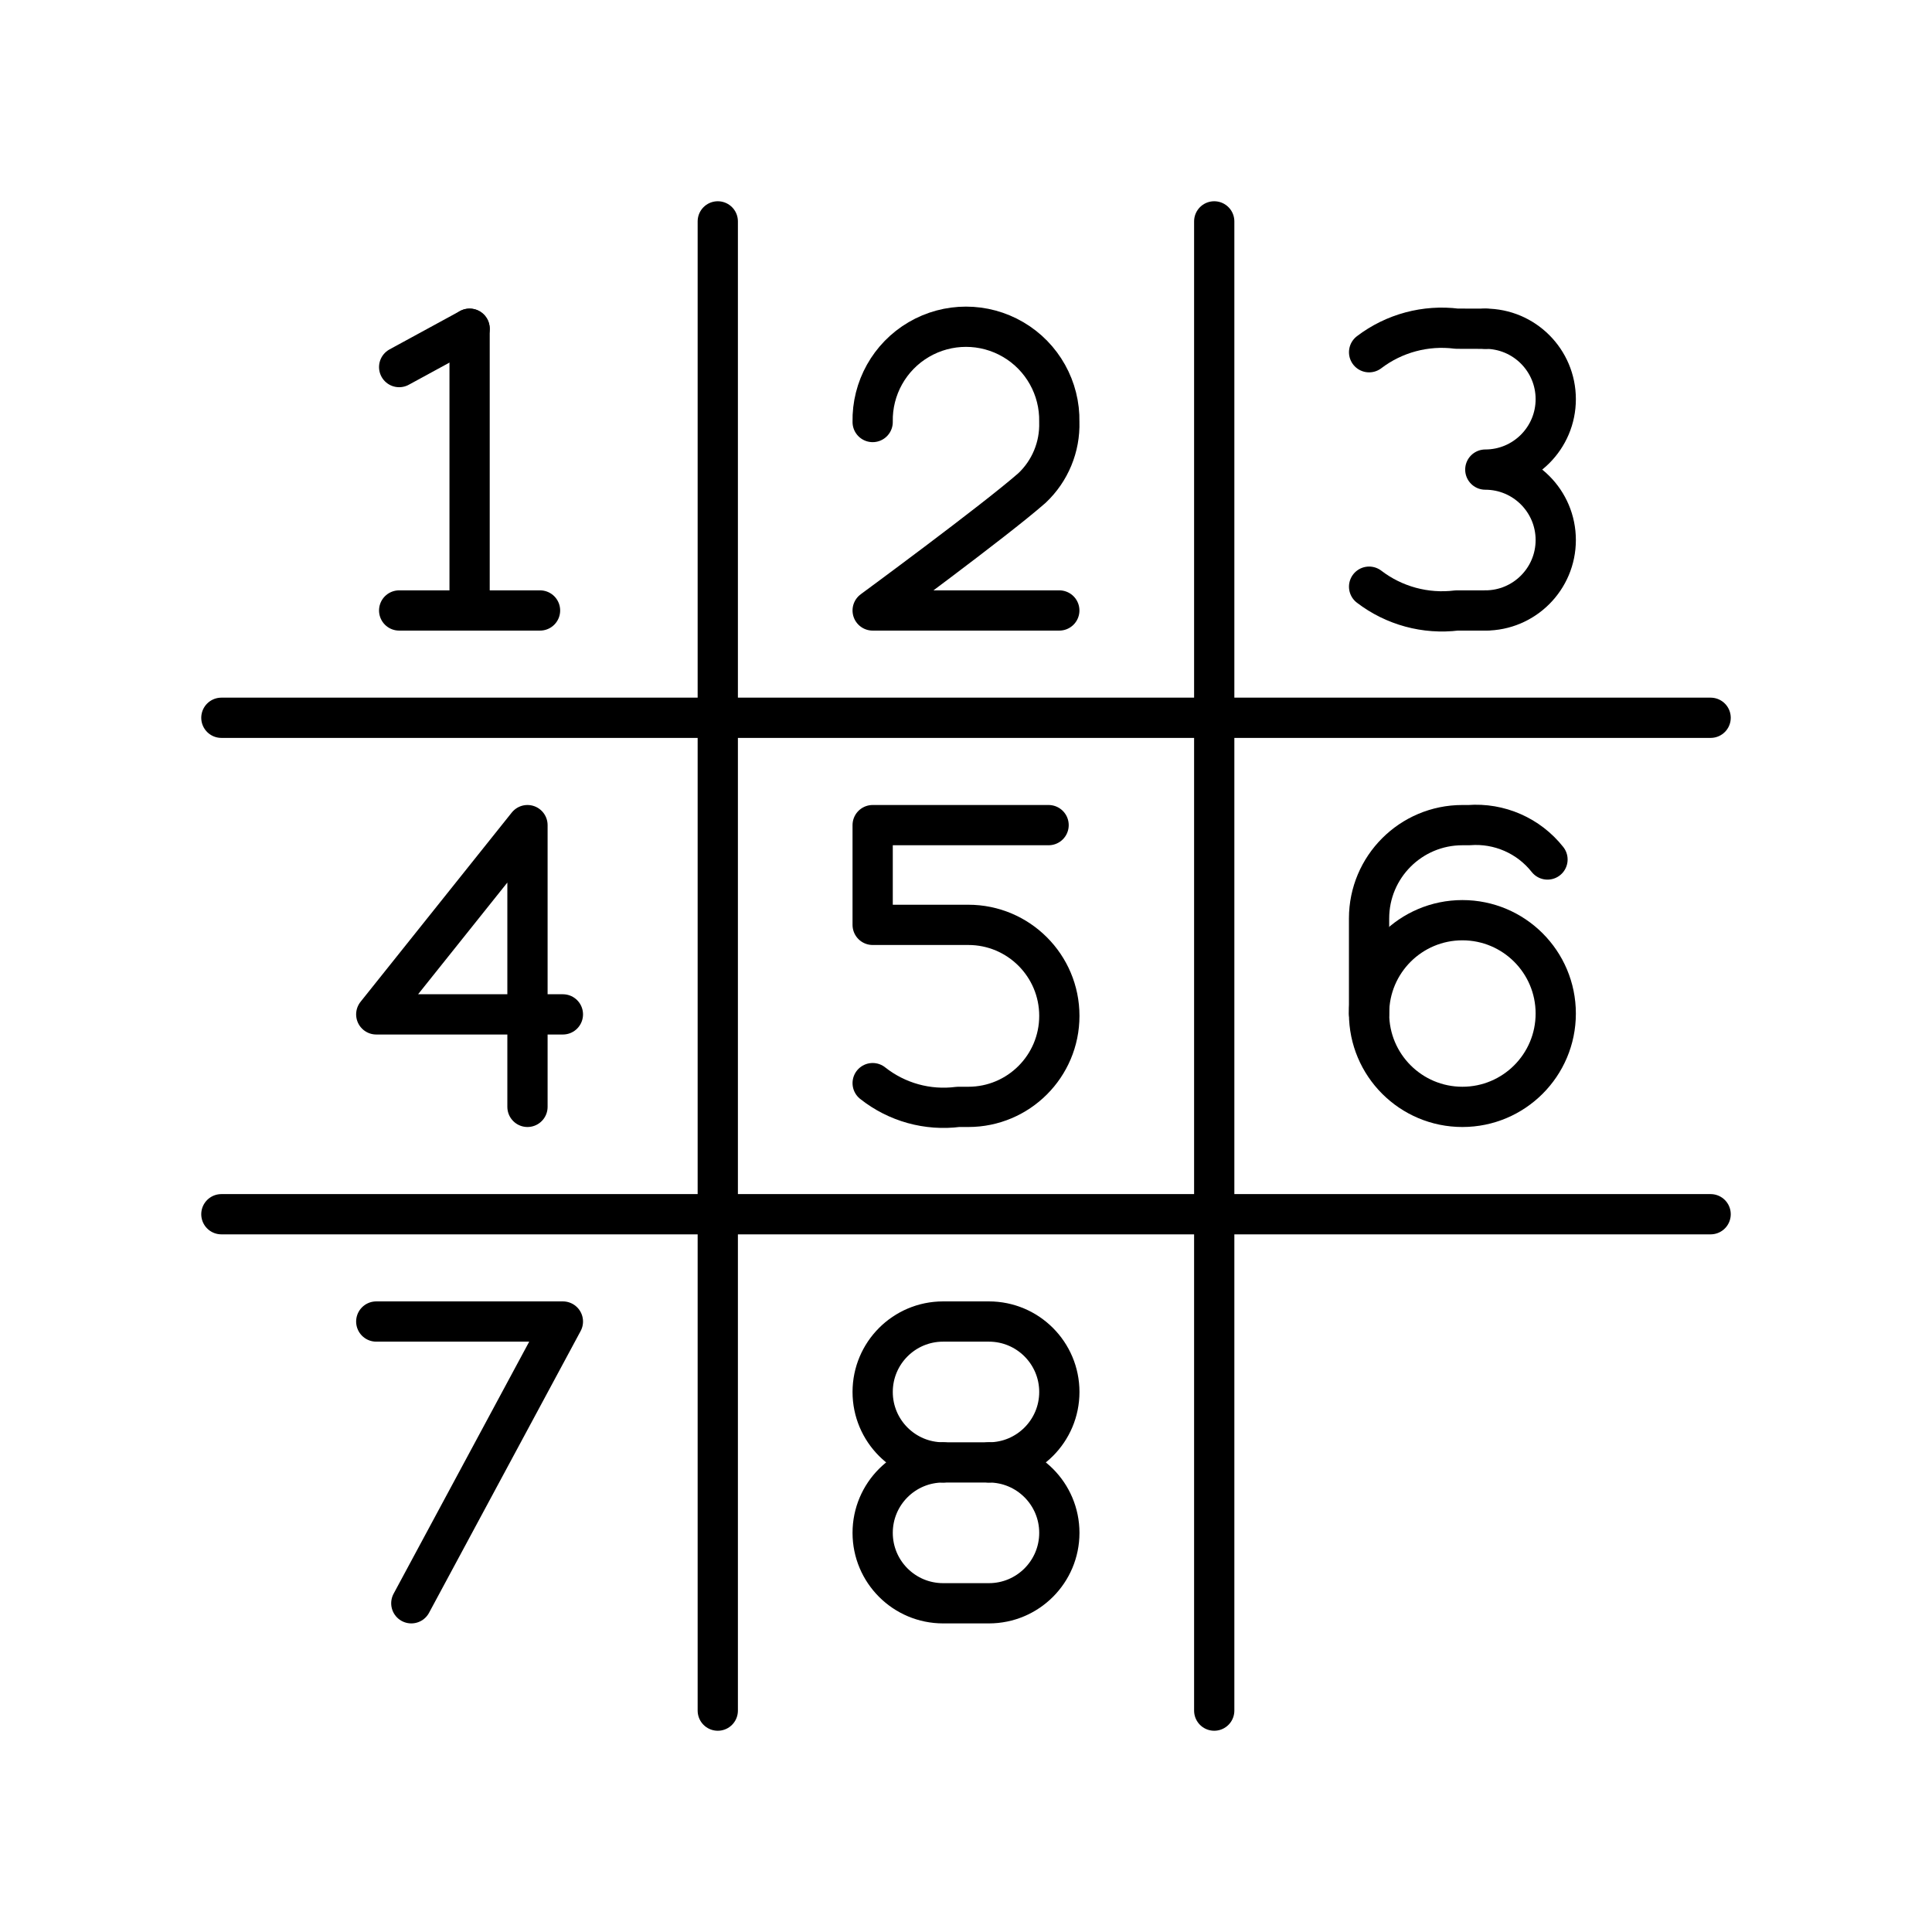
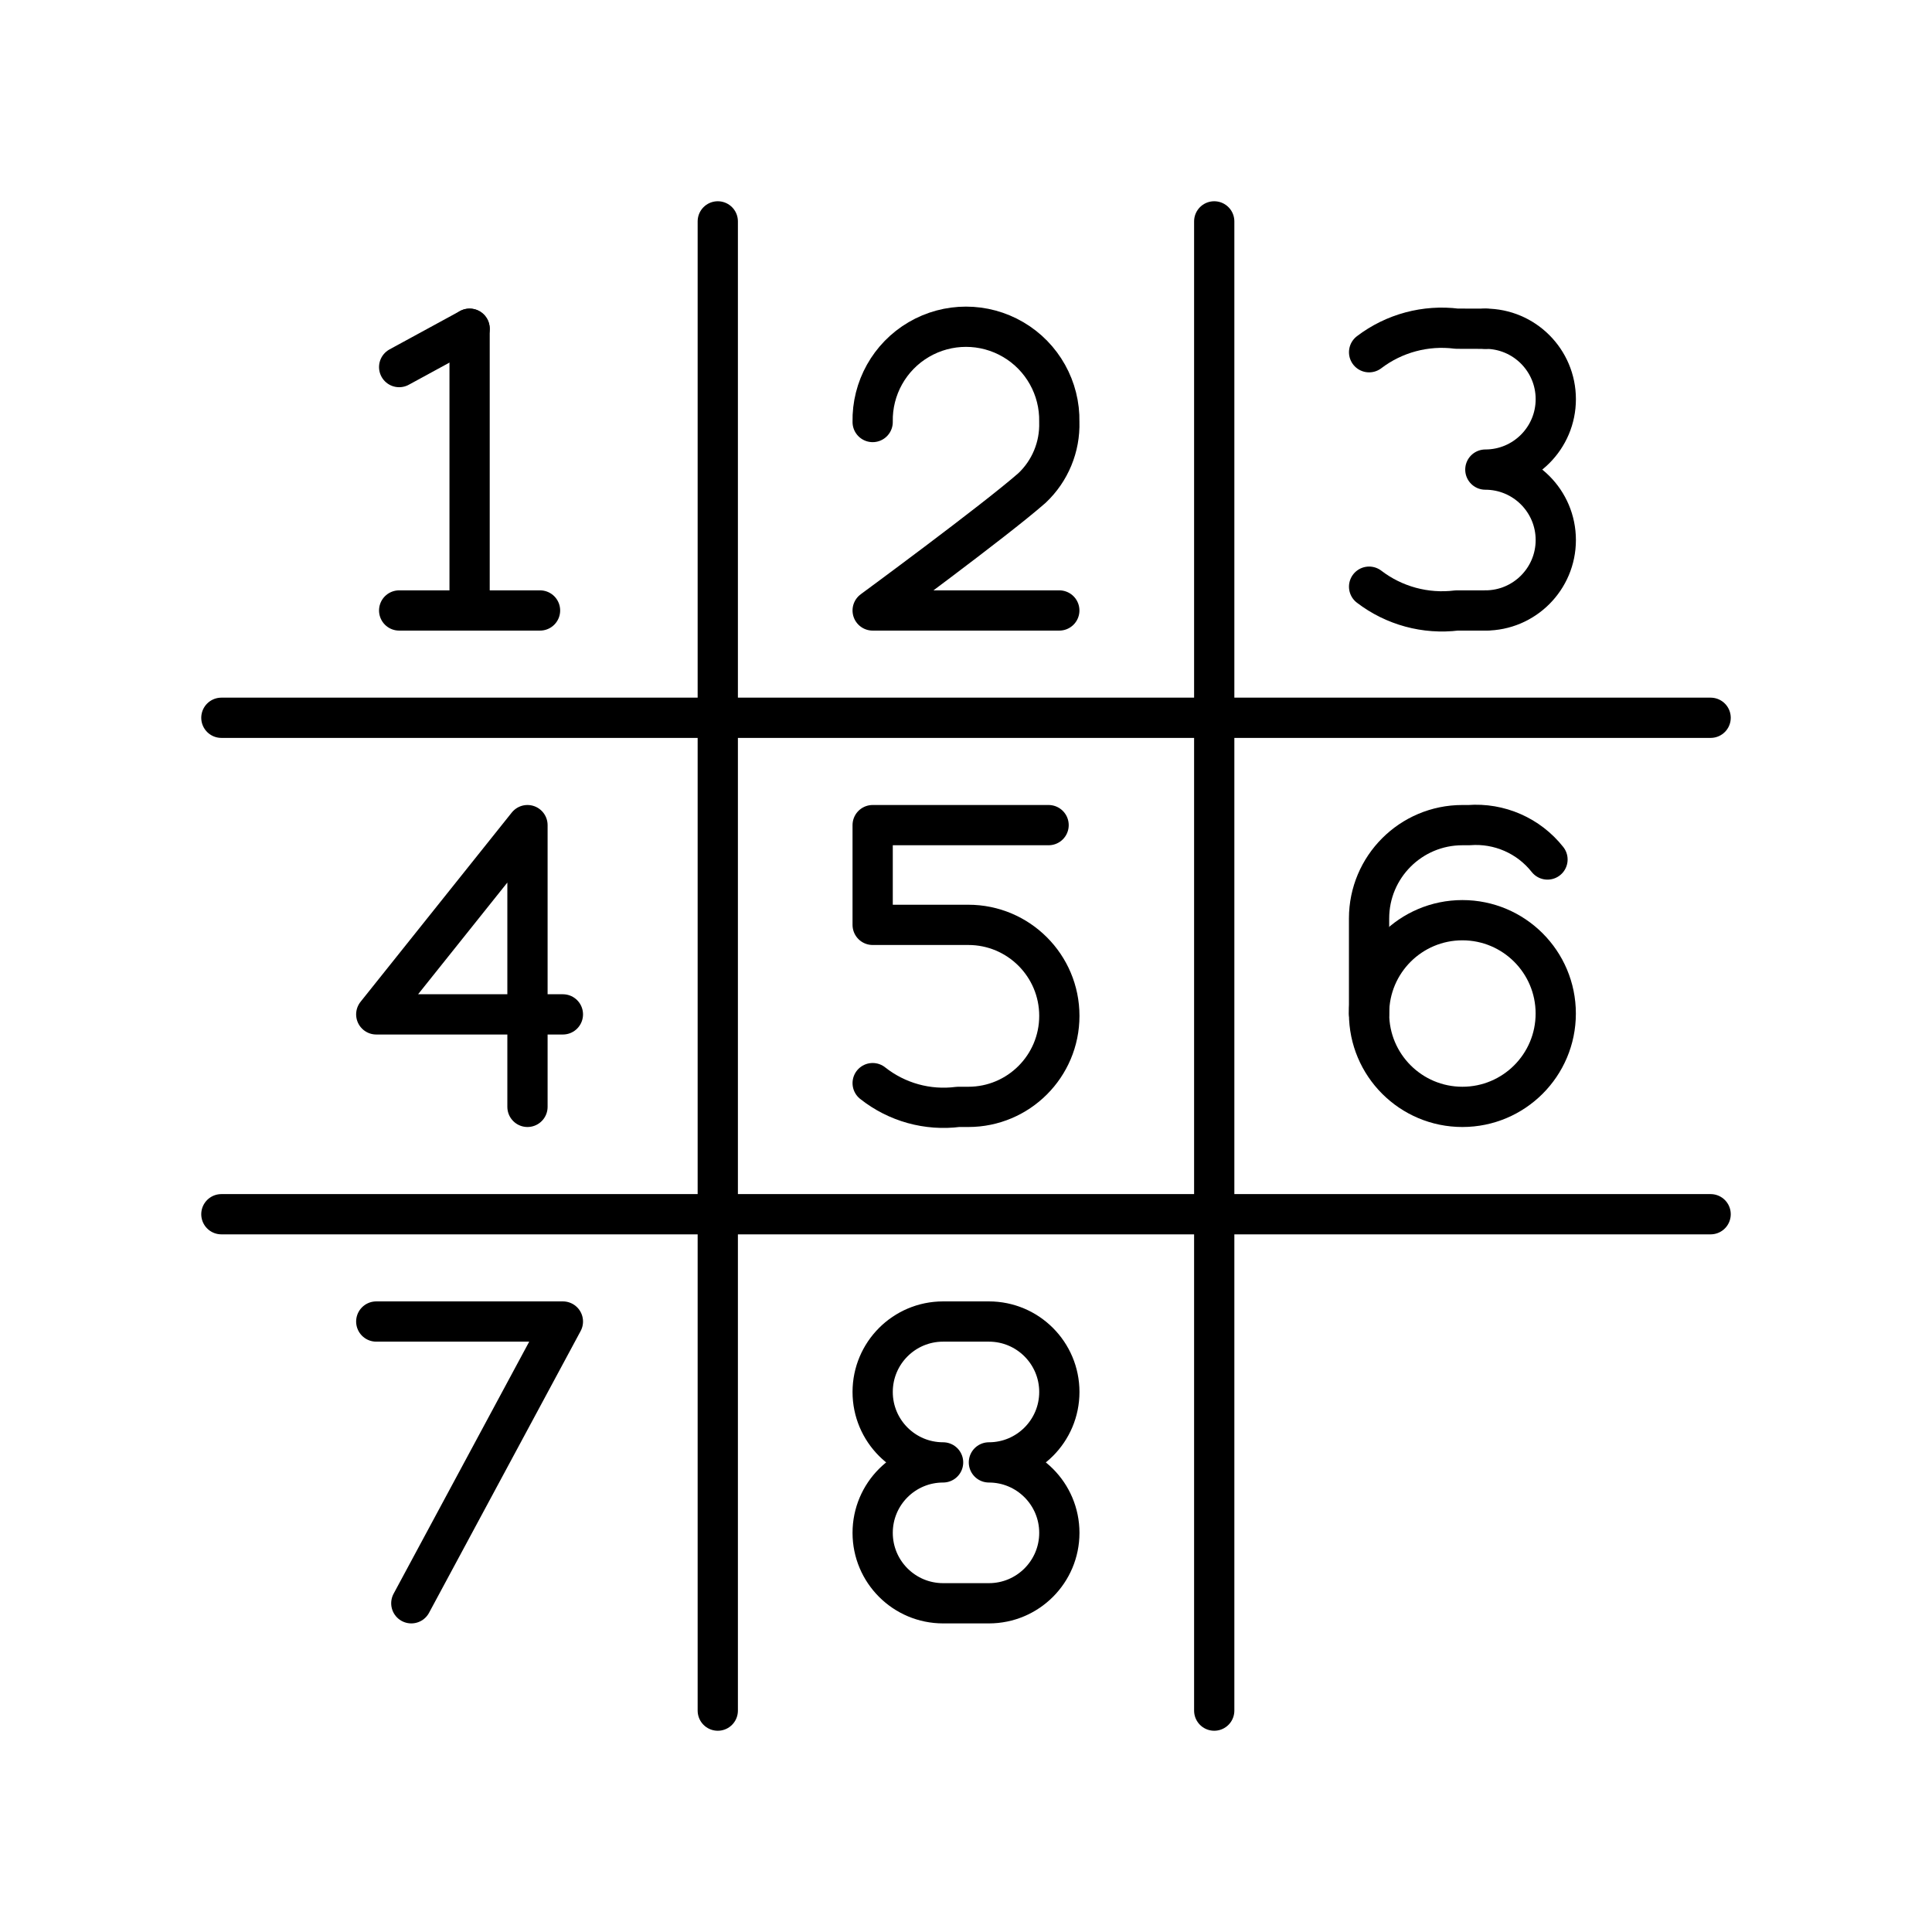
- <svg xmlns="http://www.w3.org/2000/svg" id="a" viewBox="0 0 48 48">
+ <svg xmlns="http://www.w3.org/2000/svg" viewBox="0 0 48 48">
  <defs>
-     <style>.b{fill:none;stroke:#000;stroke-linecap:round;stroke-linejoin:round;}</style>
+     <style>.a,.b{fill:none;stroke:#000;stroke-linecap:round;stroke-linejoin:round;}.b{stroke-width:1px;}</style>
  </defs>
-   <line class="b" x1="17.833" x2="17.833" y1="5.5" y2="42.5" />
-   <line class="b" x1="30.167" x2="30.167" y1="5.5" y2="42.5" />
-   <line class="b" x1="42.5" x2="5.5" y1="17.833" y2="17.833" />
-   <line class="b" x1="42.5" x2="5.5" y1="30.167" y2="30.167" />
-   <line class="b" x1="9.917" x2="13.417" y1="15.167" y2="15.167" />
-   <line class="b" x1="9.917" x2="11.667" y1="9.12" y2="8.167" />
-   <line class="b" x1="11.667" x2="11.667" y1="8.167" y2="15.167" />
-   <path class="b" d="m36.902 15.167a1.75 1.75 0 001.75-1.75 1.75 1.75 0 00-1.75-1.75 1.75 1.75 0 001.75-1.75 1.75 1.75 0 00-1.75-1.75" />
-   <path class="b" d="m34.015 14.576a2.981 2.981 0 002.177.591h.711" />
-   <path class="b" d="m34.015 8.751a2.981 2.981 0 012.178-.585l.711.002" />
-   <path class="b" d="m24.569 36.333a1.75 1.75 0 001.75-1.75 1.75 1.75 0 00-1.75-1.75h-1.138a1.75 1.75 0 00-1.75 1.75 1.75 1.75 0 001.75 1.75 1.75 1.75 0 00-1.75 1.75 1.75 1.75 0 001.75 1.75h1.138a1.75 1.75 0 001.75-1.75 1.75 1.75 0 00-1.75-1.75" />
-   <polyline class="b" points="13.105 27.5 13.105 20.5 9.348 25.202 13.985 25.202" />
+   <line class="a" x1="17.833" y1="5.5" x2="17.833" y2="42.5" />
+   <line class="a" x1="30.167" y1="5.5" x2="30.167" y2="42.5" />
+   <line class="a" x1="42.5" y1="17.833" x2="5.5" y2="17.833" />
+   <line class="a" x1="42.5" y1="30.167" x2="5.5" y2="30.167" />
+   <line class="a" x1="9.917" y1="15.167" x2="13.417" y2="15.167" />
+   <line class="a" x1="9.917" y1="9.12" x2="11.667" y2="8.167" />
+   <line class="a" x1="11.667" y1="8.167" x2="11.667" y2="15.167" />
+   <path class="a" d="M36.903,15.167a1.75,1.75,0,0,0,1.75-1.75h0a1.75,1.75,0,0,0-1.75-1.75h0a1.75,1.75,0,0,0,1.75-1.75h0a1.75,1.75,0,0,0-1.75-1.75" />
+   <path class="a" d="M34.015,14.576a2.981,2.981,0,0,0,2.177.591h.711" />
+   <path class="a" d="M34.015,8.751a2.981,2.981,0,0,1,2.178-.585l.711.002" />
+   <path class="a" d="M24.569,36.333a1.75,1.75,0,0,0,1.75-1.75h0a1.75,1.75,0,0,0-1.75-1.75H23.431a1.75,1.75,0,0,0-1.75,1.75h0a1.75,1.75,0,0,0,1.75,1.75h0a1.75,1.75,0,0,0-1.75,1.75h0a1.75,1.75,0,0,0,1.75,1.75h1.138a1.75,1.75,0,0,0,1.75-1.75h0a1.75,1.75,0,0,0-1.75-1.75" />
+   <polyline class="a" points="13.105 27.5 13.105 20.5 9.348 25.202 13.985 25.202" />
  <polyline class="b" points="10.219 39.833 13.985 32.833 9.348 32.833" />
-   <path class="b" d="m21.681 26.91a2.834 2.834 0 002.124.59h.253a2.261 2.261 0 002.261-2.261 2.261 2.261 0 00-2.261-2.261h-2.377v-2.478h4.371" />
-   <circle class="b" cx="36.333" cy="25.181" r="2.319" />
-   <path class="b" d="m38.447 21.354a2.264 2.264 0 00-1.951-.854h-.163a2.319 2.319 0 00-2.319 2.319v2.362" />
-   <path class="b" d="m21.681 10.485a2.319 2.319 0 114.637 0 2.163 2.163 0 01-.679 1.64c-.938.823-3.958 3.042-3.958 3.042h4.637" />
-   <path class="b" d="m23.431 36.333h1.138" />
+   <path class="a" d="M21.681,26.91a2.834,2.834,0,0,0,2.124.59h.253a2.261,2.261,0,0,0,2.261-2.261h0a2.261,2.261,0,0,0-2.261-2.261H21.681V20.5h4.371" />
+   <circle class="a" cx="36.333" cy="25.181" r="2.319" />
+   <path class="a" d="M38.447,21.354a2.264,2.264,0,0,0-1.951-.854h-.163a2.319,2.319,0,0,0-2.319,2.319v2.362" />
+   <path class="a" d="M21.681,10.485a2.319,2.319,0,1,1,4.637,0,2.163,2.163,0,0,1-.679,1.64c-.938.823-3.958,3.042-3.958,3.042h4.637" />
</svg>
